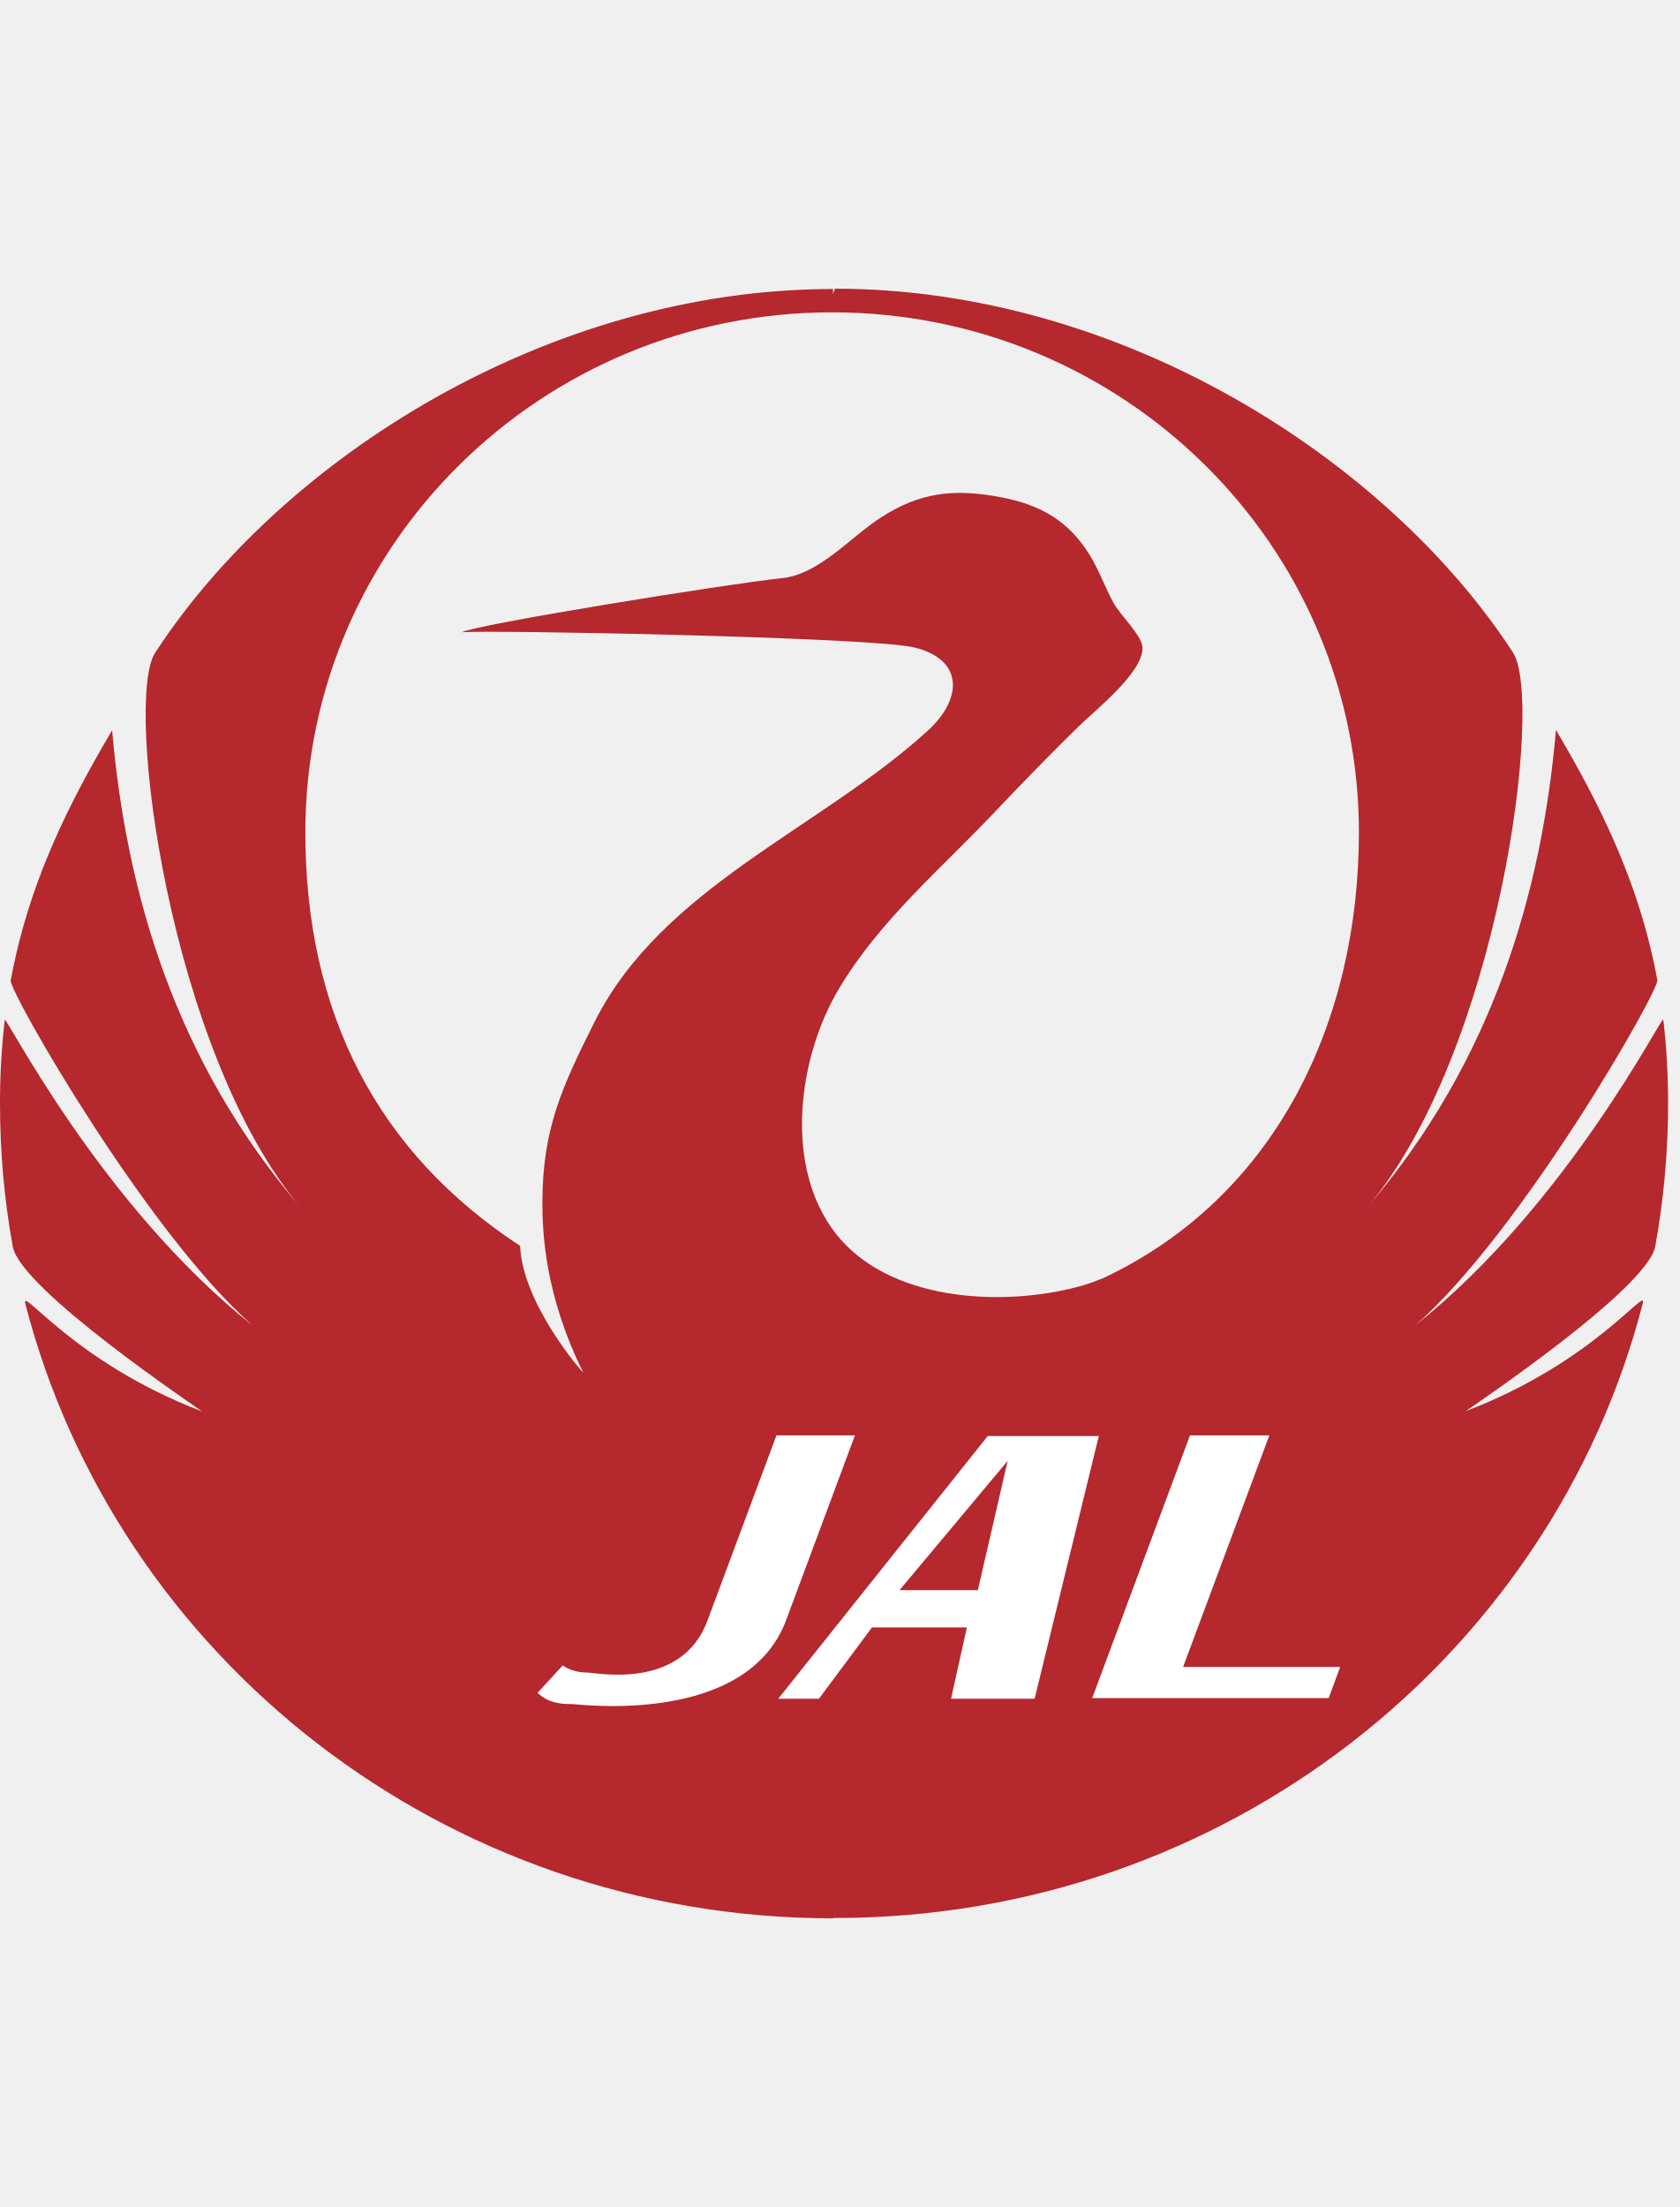
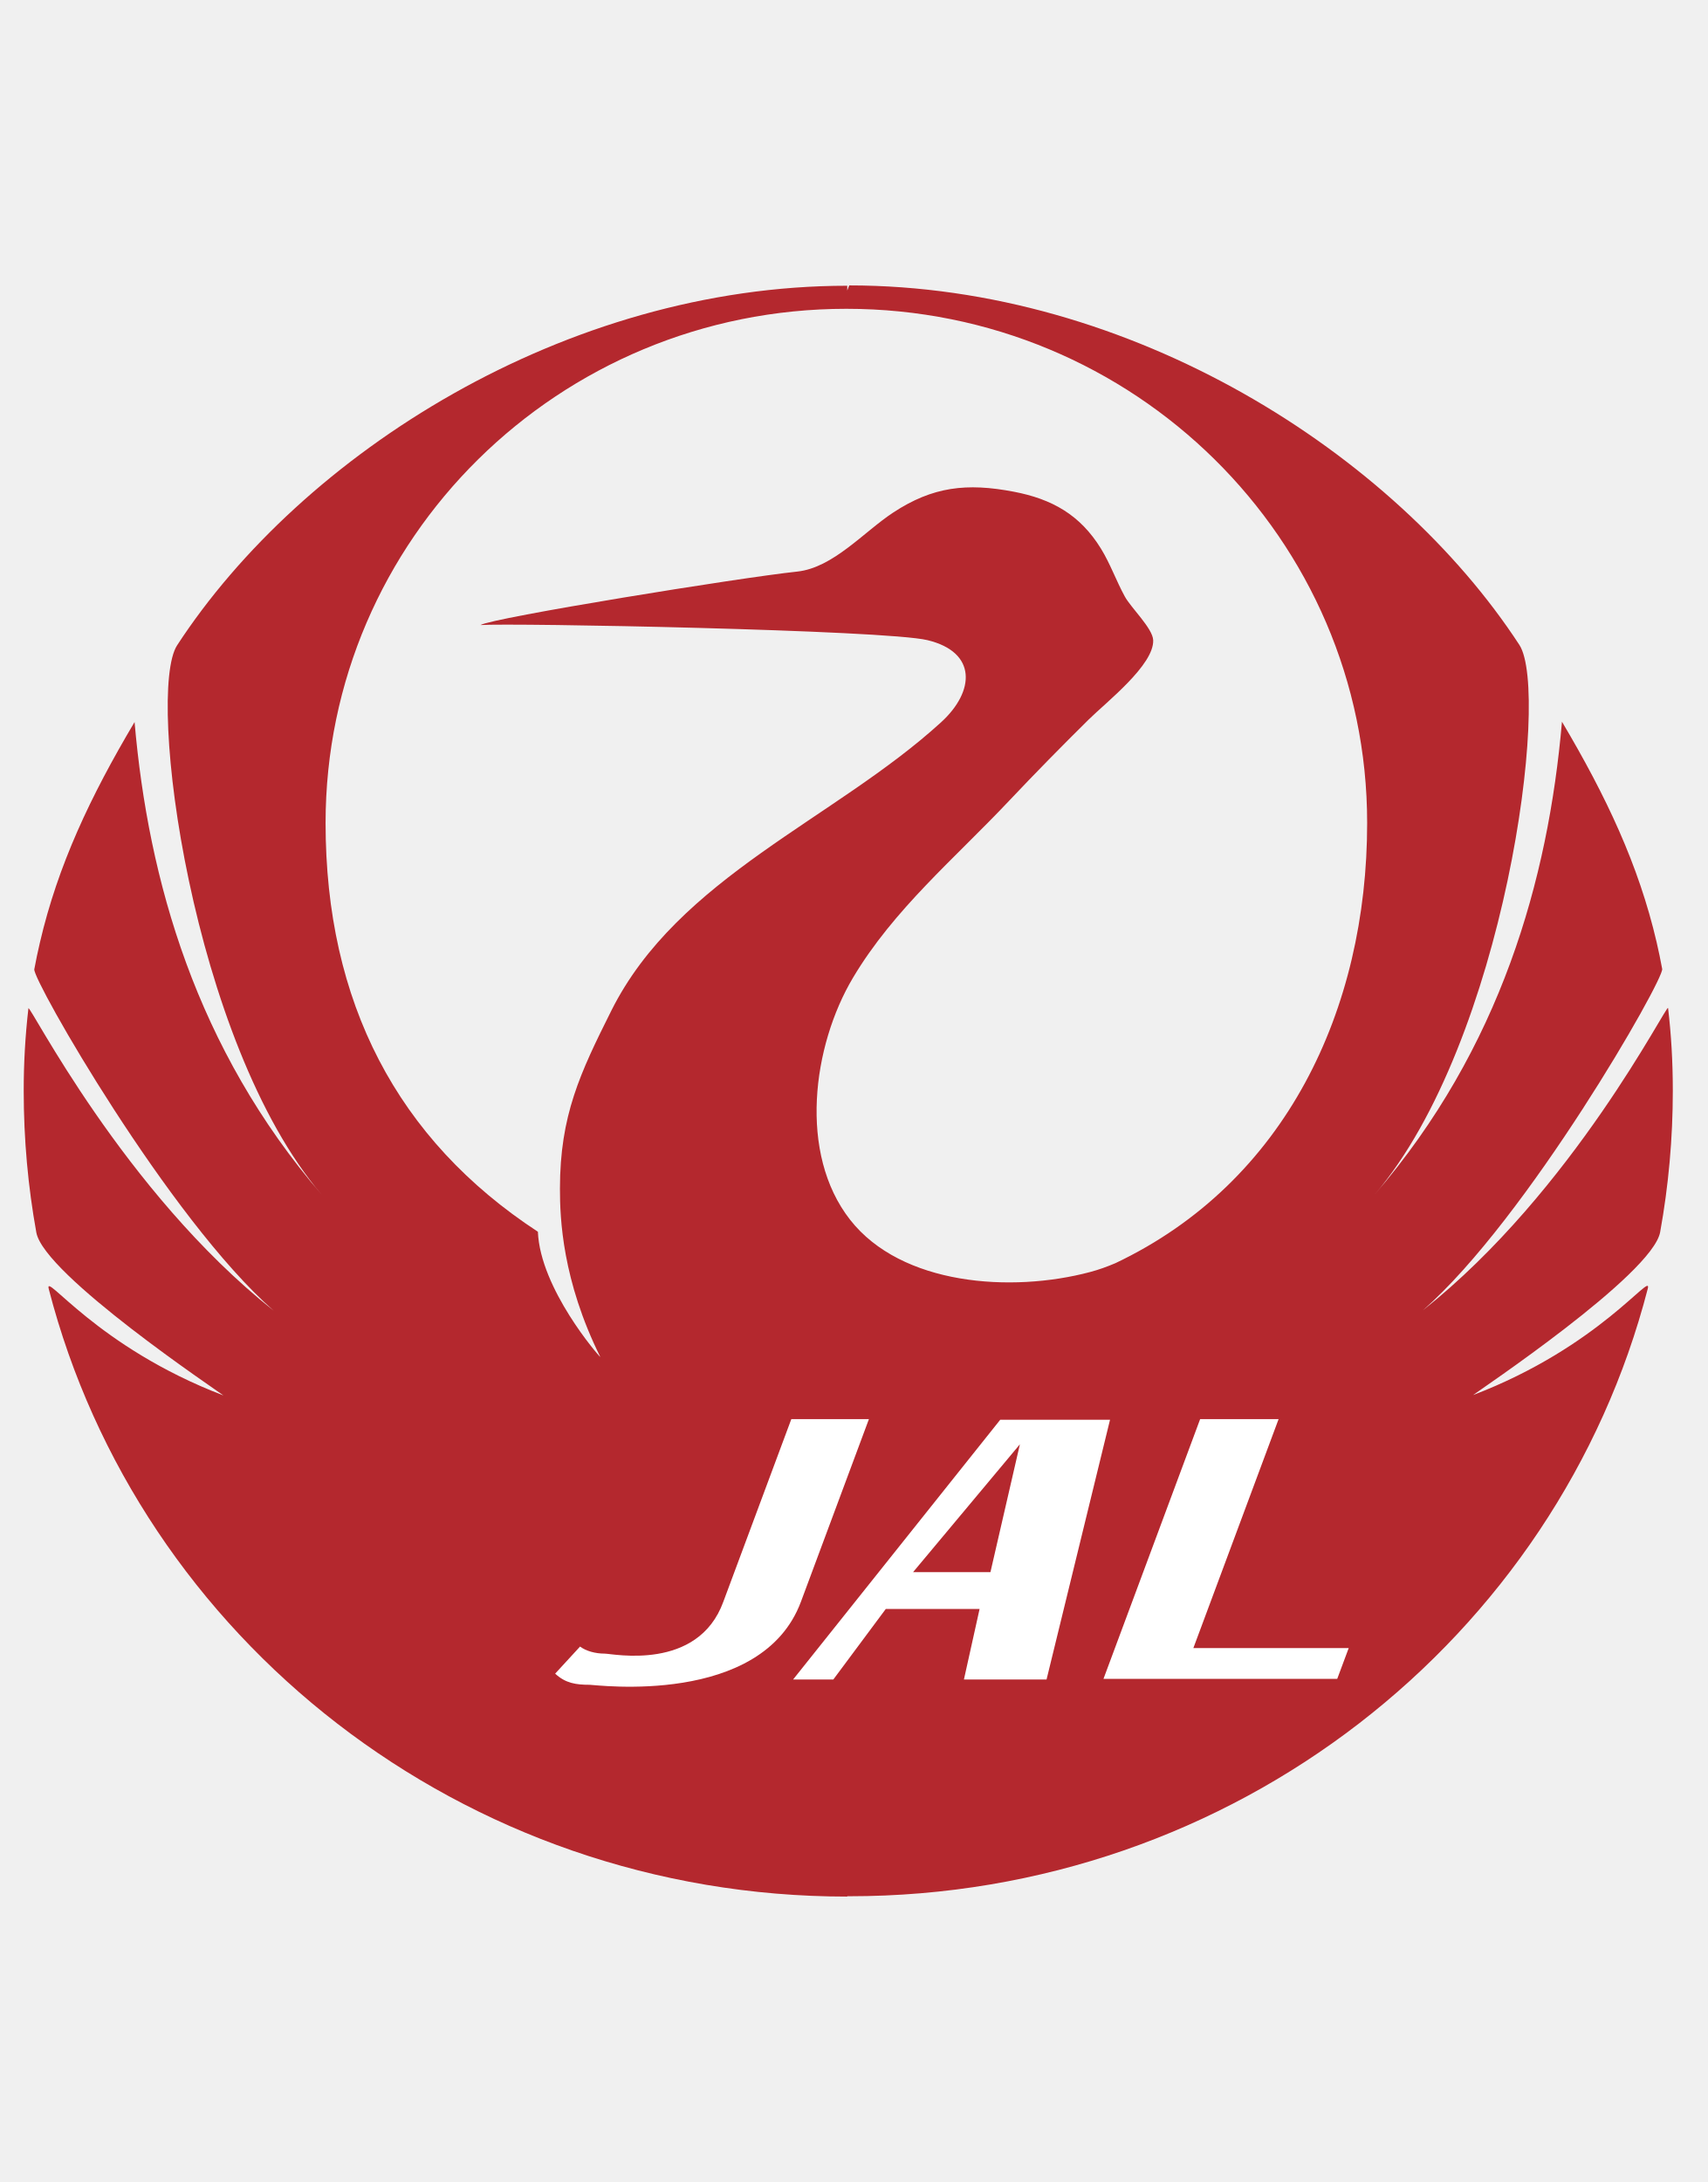
- <svg xmlns="http://www.w3.org/2000/svg" width="35" height="46" viewBox="0 0 35 46" fill="none">
-   <path fill-rule="evenodd" clip-rule="evenodd" d="M34.5 25.975C34.678 24.992 34.767 23.995 34.767 22.997C34.767 22.382 34.733 21.803 34.667 21.251C34.653 21.131 32.671 25.106 29.499 27.623C31.706 25.69 34.584 20.646 34.543 20.427C34.508 20.237 34.469 20.048 34.425 19.86C34.046 18.233 33.362 16.787 32.43 15.215C32.141 18.552 31.132 22.106 28.484 25.18C31.232 21.954 32.188 14.608 31.533 13.597C28.897 9.555 23.347 6.017 17.404 6.017L17.362 6.124V6.024C11.42 6.024 5.87 9.562 3.234 13.604C2.579 14.615 3.535 21.961 6.283 25.187C3.635 22.113 2.626 18.559 2.337 15.222C1.404 16.794 0.721 18.24 0.342 19.867C0.298 20.055 0.258 20.244 0.223 20.434C0.183 20.653 3.061 25.697 5.268 27.63C2.096 25.112 0.113 21.138 0.099 21.258C0.032 21.837 -0.001 22.42 4.71829e-05 23.003C4.71829e-05 24.02 0.091 25.015 0.266 25.982C0.428 26.877 4.115 29.34 4.21 29.418C1.533 28.394 0.427 26.785 0.528 27.174C2.429 34.535 9.245 39.983 17.362 39.983V39.975L17.404 39.976C25.522 39.976 32.338 34.528 34.239 27.167C34.34 26.778 33.234 28.387 30.556 29.41C30.651 29.333 34.338 26.87 34.5 25.975V25.975ZM23.017 26.629C22.841 26.703 22.664 26.768 22.483 26.816C20.818 27.259 18.504 27.096 17.422 25.714C16.327 24.316 16.63 22.047 17.481 20.616C18.34 19.17 19.63 18.096 20.776 16.88C21.325 16.299 21.885 15.728 22.454 15.167C22.824 14.801 23.833 14.017 23.812 13.494C23.802 13.247 23.342 12.811 23.214 12.576C23.028 12.235 22.911 11.893 22.712 11.568C22.27 10.85 21.677 10.521 20.878 10.367C19.88 10.174 19.163 10.26 18.336 10.802C17.714 11.209 17.067 11.969 16.307 12.049C15.106 12.176 9.878 13.024 9.63 13.177C10.275 13.13 18.159 13.279 19.052 13.494C20.102 13.747 20.054 14.575 19.341 15.226C17.099 17.273 13.796 18.491 12.388 21.307C11.729 22.624 11.306 23.515 11.305 25.055C11.304 25.69 11.355 26.992 12.157 28.609C12.12 28.585 10.889 27.167 10.84 25.967C7.873 24.026 6.364 21.125 6.364 17.349C6.364 11.363 11.28 6.51 17.343 6.51C23.407 6.51 28.323 11.363 28.323 17.349C28.323 21.285 26.603 24.926 23.017 26.629V26.629Z" fill="#B4282E" />
-   <path fill-rule="evenodd" clip-rule="evenodd" d="M17.819 29.917L16.386 33.766C15.56 35.984 12.056 35.518 11.932 35.518C11.645 35.518 11.424 35.487 11.204 35.283L11.729 34.712C11.854 34.806 12.049 34.861 12.249 34.861C12.412 34.861 14.213 35.243 14.75 33.766L16.183 29.917H17.819V29.917ZM27.933 34.744L27.692 35.393H22.764L24.802 29.917H26.456L24.659 34.744H27.933V34.744ZM20.587 29.931L16.221 35.406H17.069L18.174 33.92H20.152L19.822 35.406H21.564L22.902 29.931H20.587V29.931ZM18.749 33.143L21.002 30.448L20.381 33.143H18.749V33.143Z" fill="white" />
+ <svg xmlns="http://www.w3.org/2000/svg" width="36" height="46" viewBox="0 0 36 46" fill="none">
+   <path fill-rule="evenodd" clip-rule="evenodd" d="M35 25.975C35.178 24.992 35.267 23.995 35.267 22.997C35.267 22.382 35.233 21.803 35.167 21.251C35.153 21.131 33.171 25.106 29.999 27.623C32.206 25.69 35.084 20.646 35.043 20.427C35.008 20.238 34.969 20.049 34.925 19.86C34.546 18.233 33.862 16.787 32.93 15.215C32.641 18.552 31.632 22.106 28.984 25.18C31.732 21.954 32.688 14.608 32.033 13.597C29.397 9.555 23.847 6.017 17.904 6.017L17.862 6.124V6.024C11.92 6.024 6.37 9.562 3.734 13.604C3.079 14.615 4.035 21.962 6.783 25.187C4.135 22.113 3.126 18.559 2.837 15.222C1.904 16.794 1.221 18.24 0.842 19.868C0.798 20.056 0.758 20.244 0.723 20.434C0.683 20.653 3.561 25.697 5.768 27.63C2.596 25.113 0.613 21.138 0.599 21.258C0.532 21.837 0.499 22.42 0.5 23.004C0.5 24.02 0.591 25.015 0.766 25.983C0.928 26.877 4.615 29.34 4.71 29.418C2.033 28.395 0.927 26.785 1.028 27.174C2.929 34.535 9.745 39.983 17.862 39.983V39.975L17.904 39.976C26.022 39.976 32.838 34.528 34.739 27.167C34.84 26.778 33.734 28.387 31.056 29.41C31.151 29.333 34.838 26.87 35 25.975ZM23.517 26.629C23.341 26.704 23.164 26.768 22.983 26.816C21.318 27.259 19.004 27.096 17.922 25.714C16.827 24.316 17.13 22.048 17.981 20.616C18.84 19.171 20.13 18.096 21.276 16.88C21.825 16.299 22.385 15.729 22.954 15.167C23.324 14.802 24.333 14.017 24.312 13.495C24.302 13.247 23.842 12.811 23.714 12.576C23.528 12.235 23.411 11.893 23.212 11.568C22.77 10.85 22.177 10.521 21.378 10.367C20.38 10.175 19.663 10.26 18.836 10.802C18.214 11.209 17.567 11.969 16.807 12.05C15.606 12.176 10.377 13.024 10.13 13.177C10.775 13.13 18.659 13.28 19.552 13.495C20.602 13.747 20.554 14.575 19.841 15.226C17.599 17.273 14.296 18.491 12.888 21.307C12.229 22.624 11.806 23.515 11.805 25.055C11.804 25.69 11.855 26.992 12.657 28.609C12.62 28.585 11.389 27.167 11.34 25.967C8.373 24.026 6.864 21.125 6.864 17.349C6.864 11.363 11.78 6.51 17.843 6.51C23.907 6.51 28.823 11.363 28.823 17.349C28.823 21.285 27.103 24.926 23.517 26.629Z" fill="#B4282E" />
+   <path fill-rule="evenodd" clip-rule="evenodd" d="M18.319 29.917L16.886 33.766C16.061 35.984 12.556 35.518 12.433 35.518C12.145 35.518 11.924 35.487 11.704 35.283L12.229 34.712C12.354 34.806 12.549 34.861 12.749 34.861C12.913 34.861 14.713 35.243 15.25 33.766L16.683 29.917H18.319ZM28.434 34.744L28.192 35.393H23.264L25.302 29.917H26.956L25.159 34.744H28.434ZM21.087 29.931L16.721 35.406H17.569L18.674 33.92H20.652L20.322 35.406H22.064L23.402 29.931H21.087ZM19.25 33.143L21.502 30.448L20.881 33.143H19.25Z" fill="white" />
</svg>
